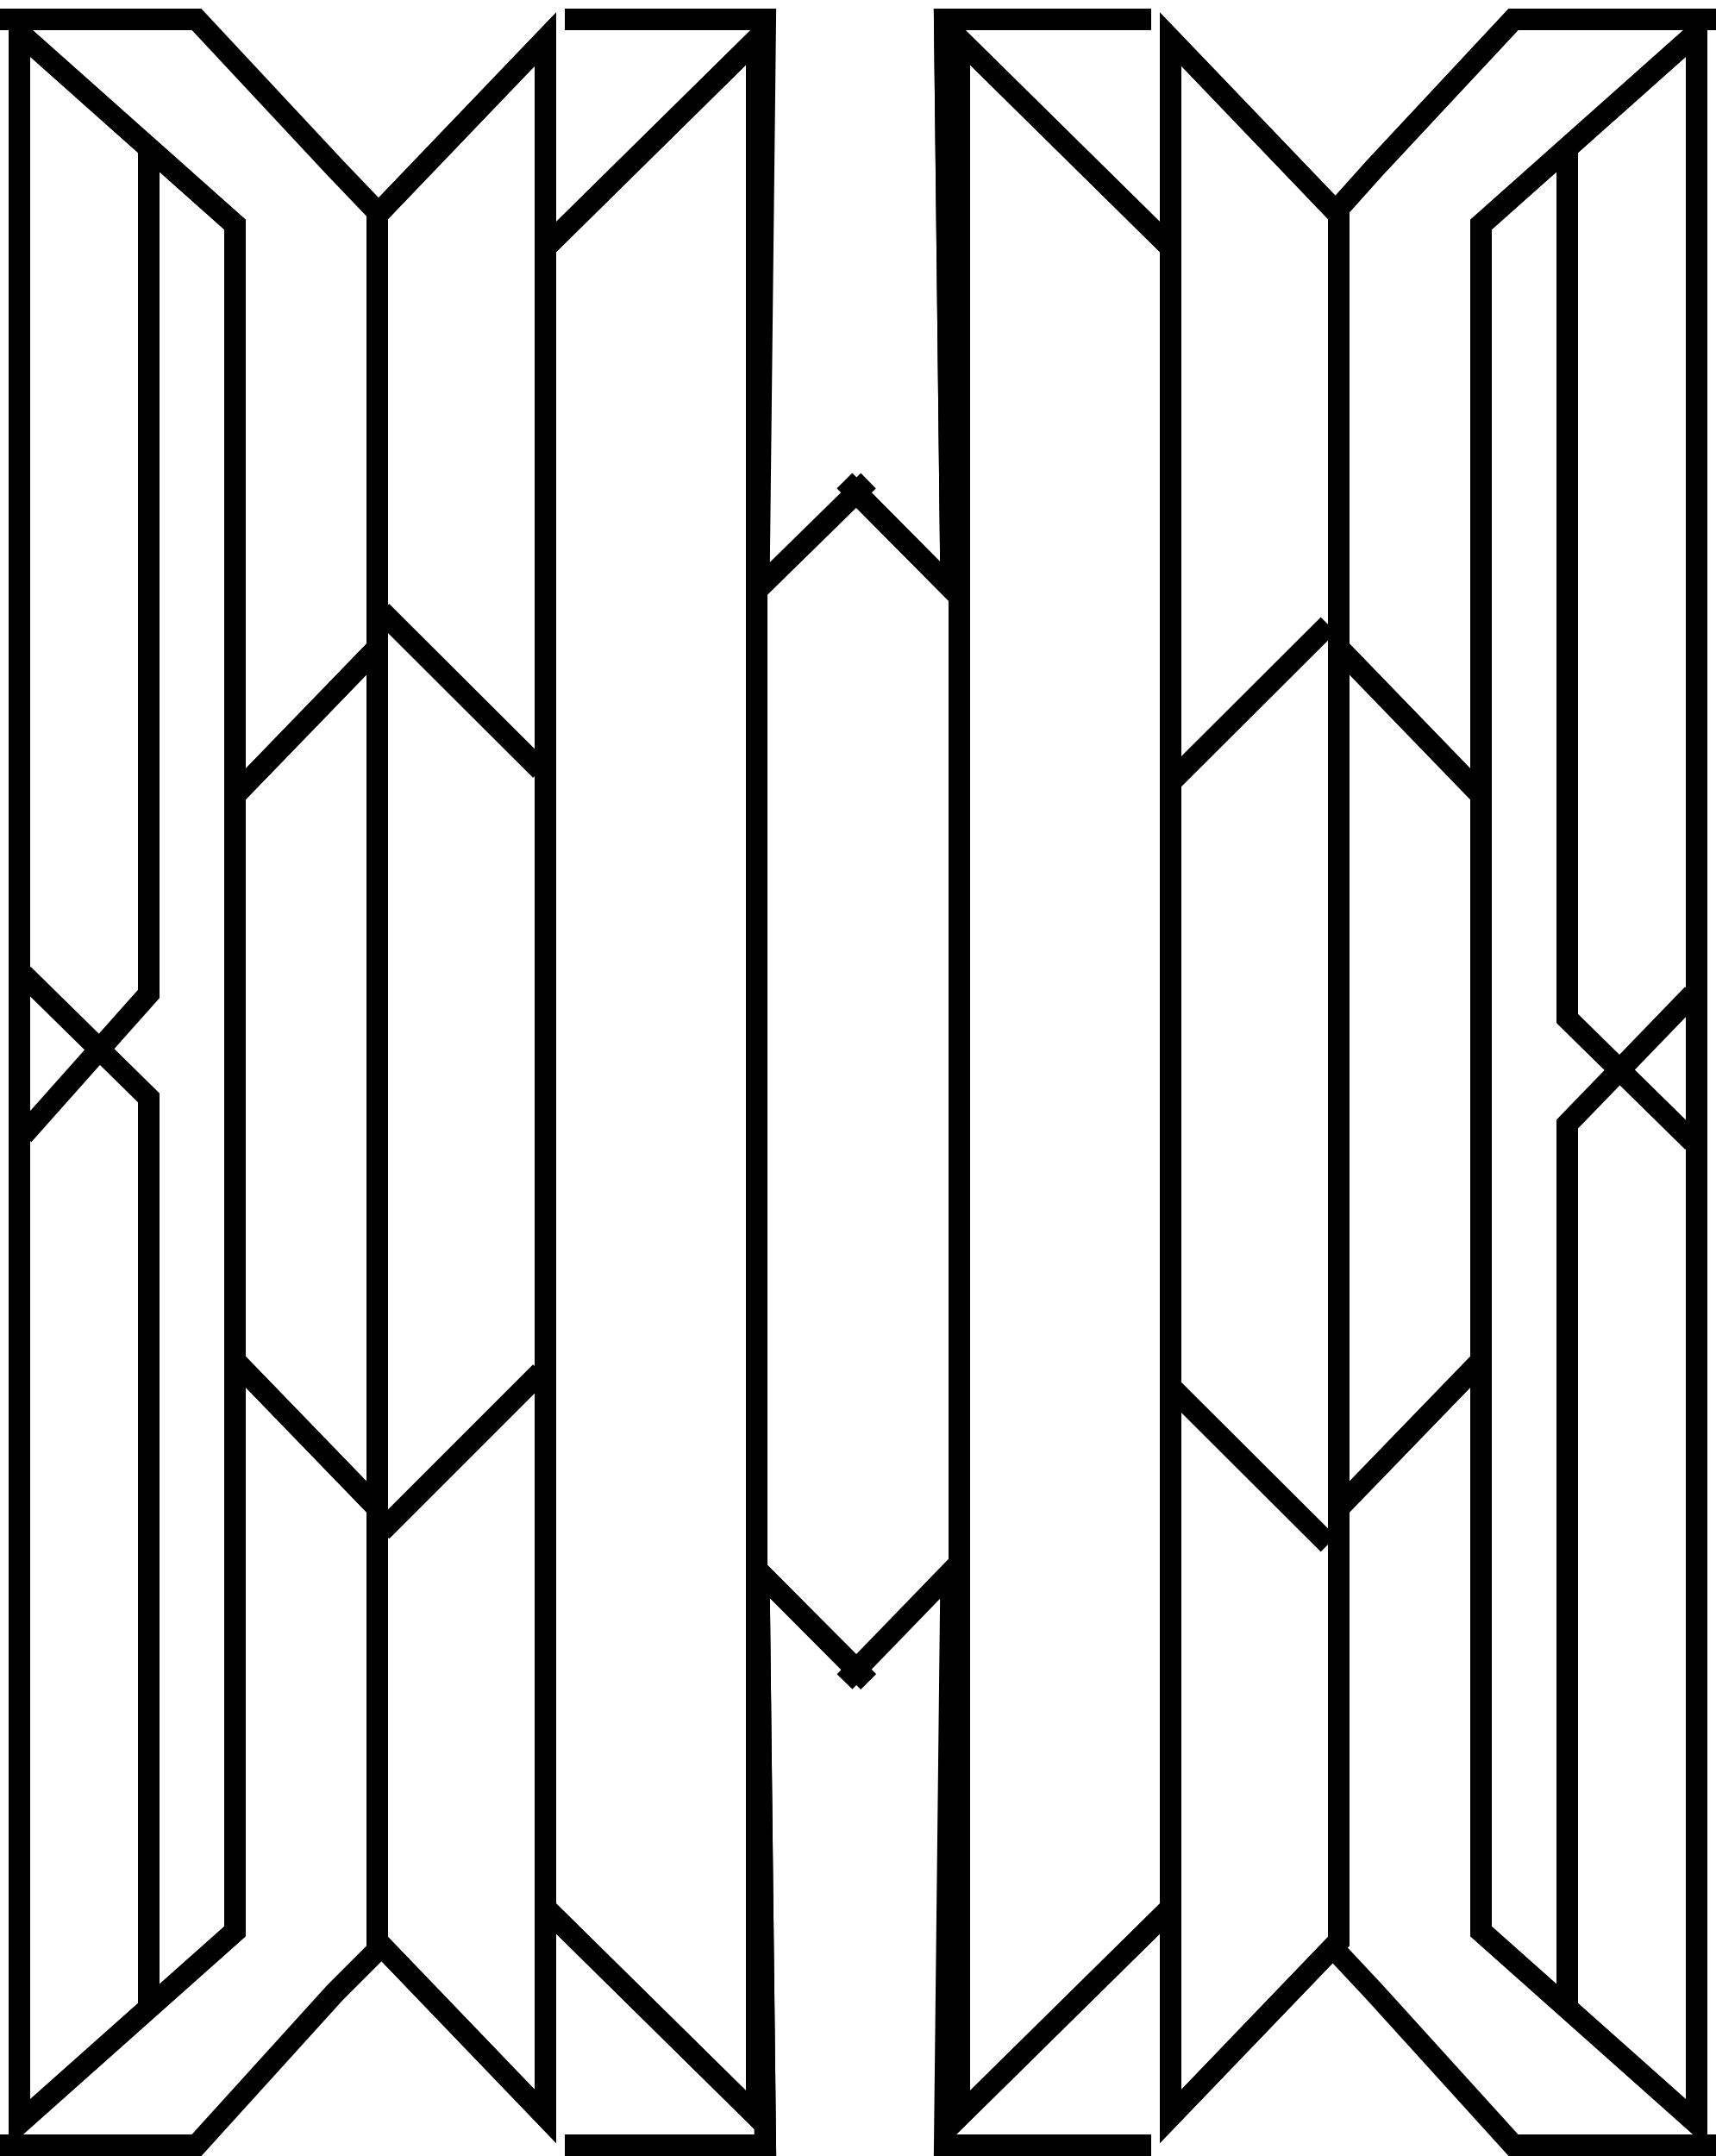
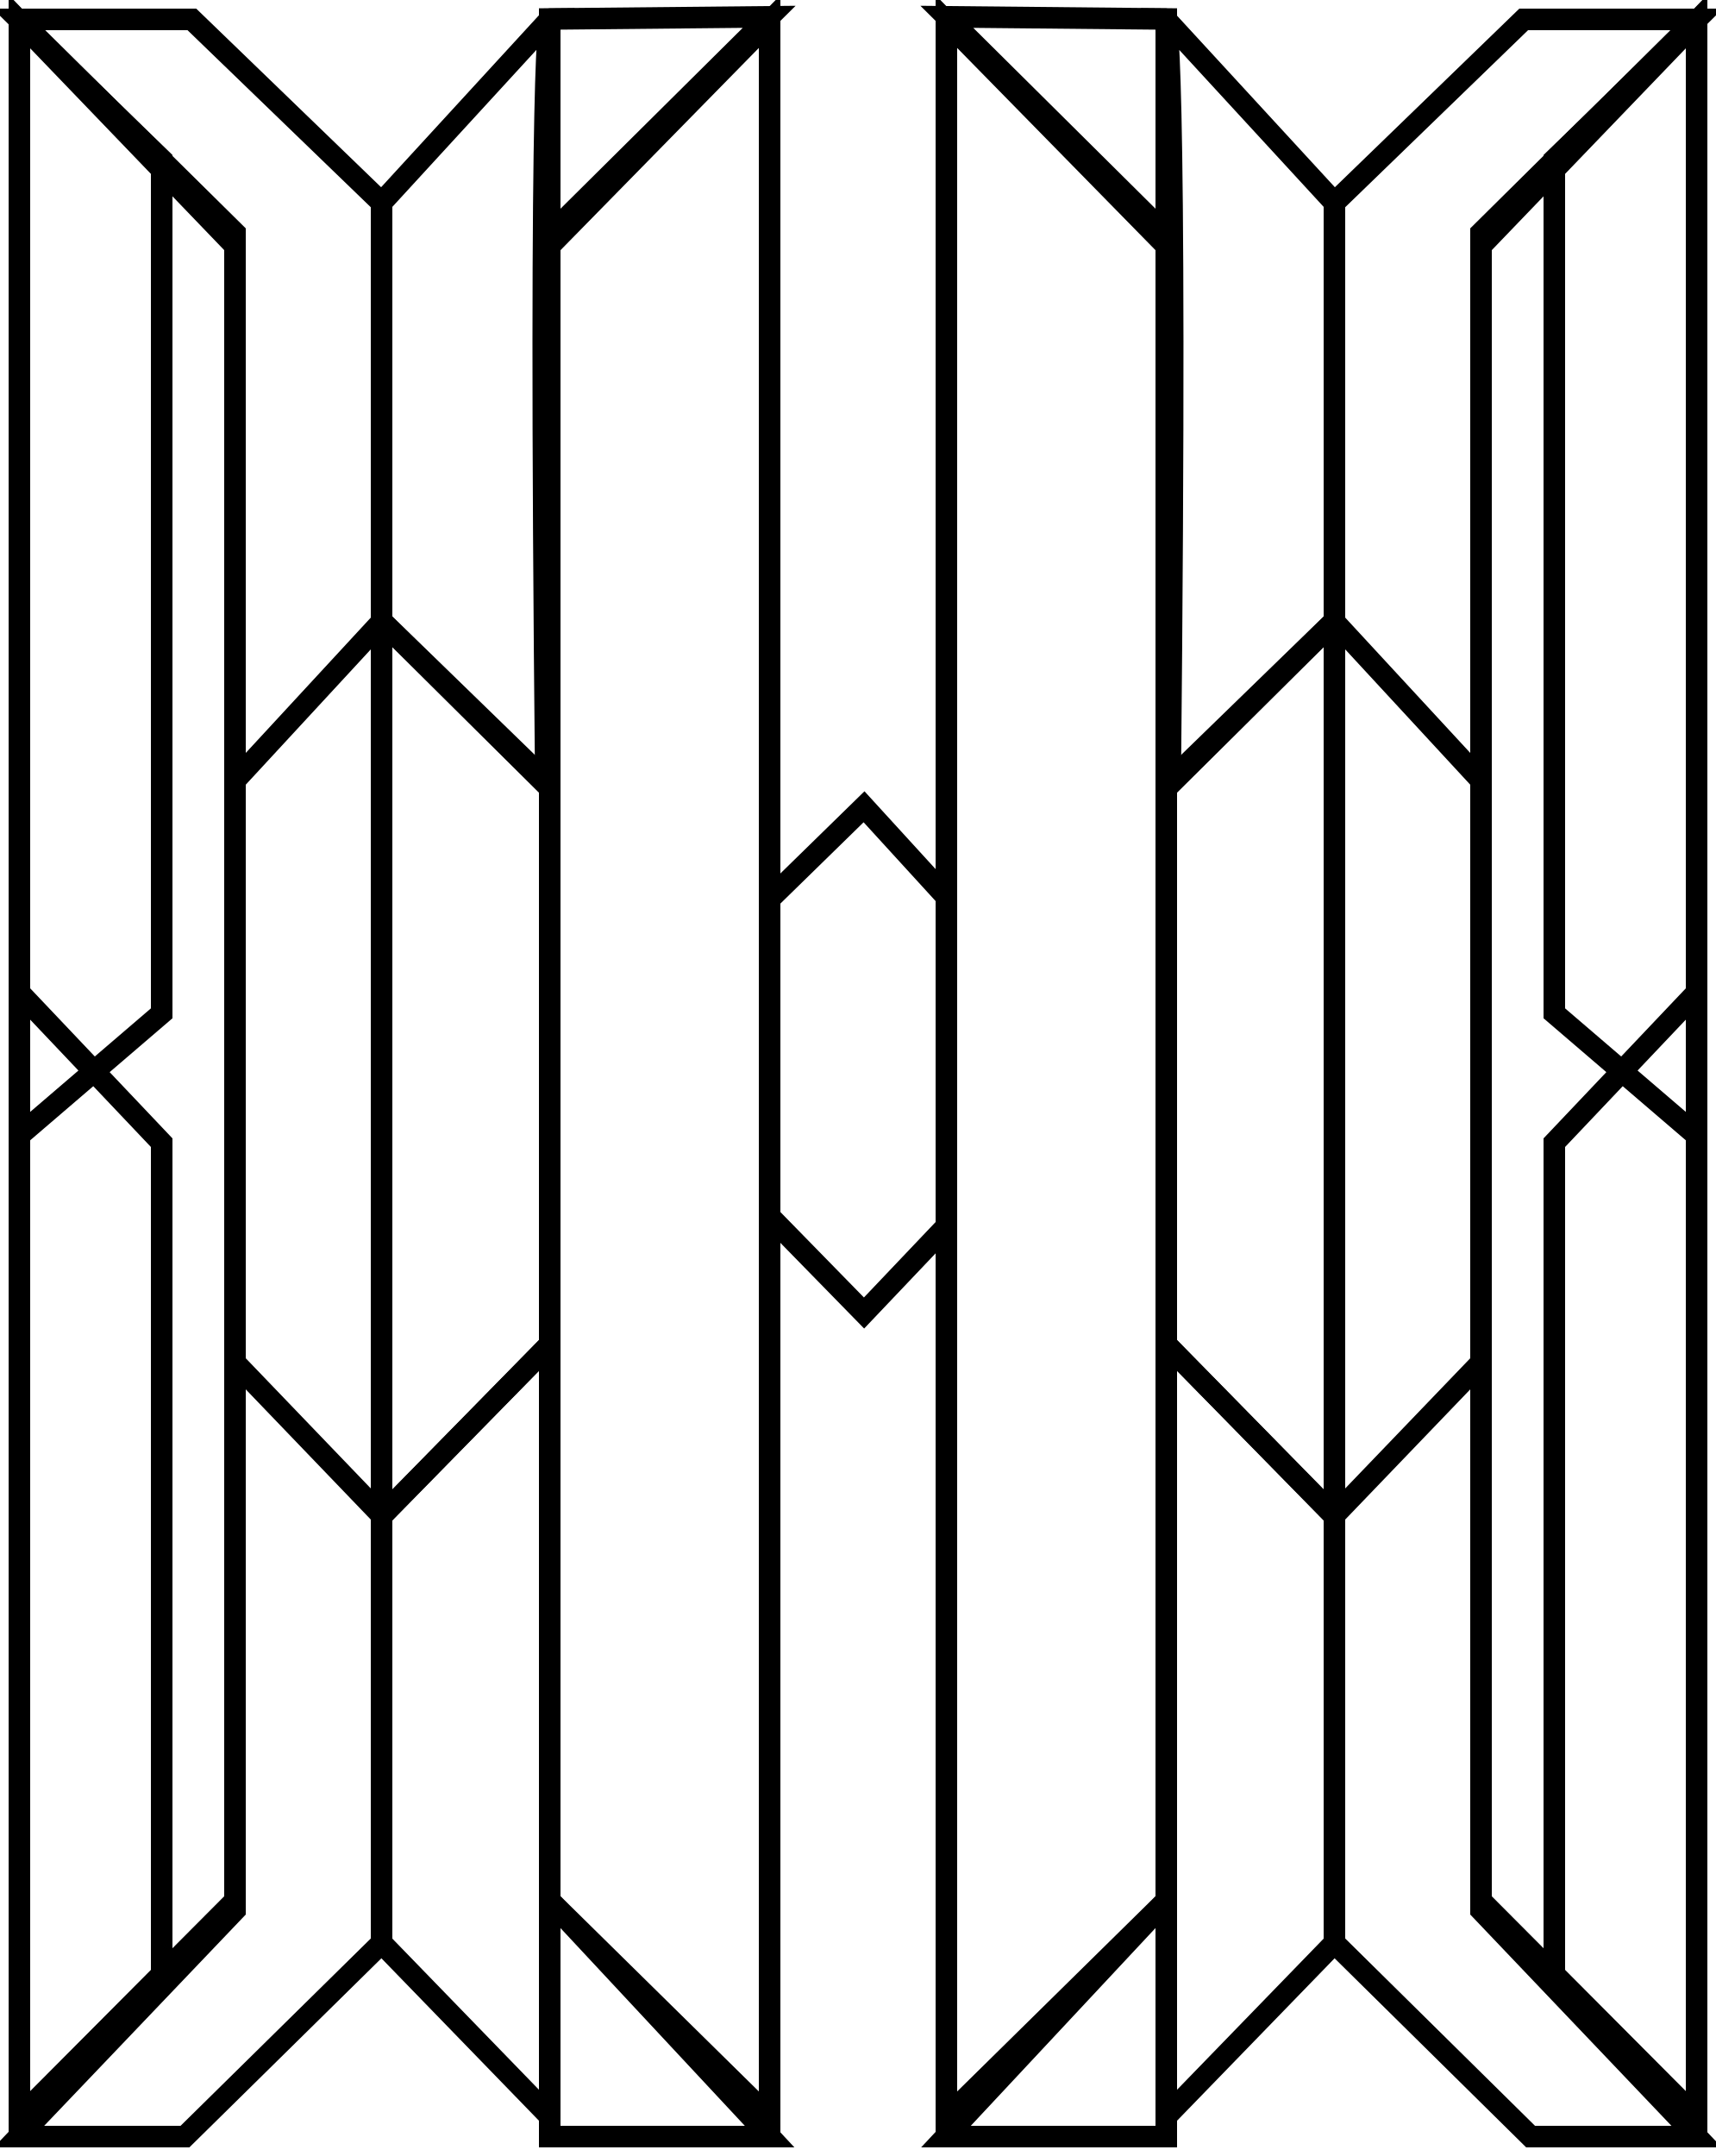
<svg xmlns="http://www.w3.org/2000/svg" viewBox="0 0 398 500" class="fleuron tiffany">
  <style> html svg.fleuron { display: block; width: 150px; margin: 2rem auto; } .big &gt; svg.fleuron { width: 300px; } .small &gt; svg.fleuron { width: 80px; } .fleuron.tiffany { fill: none; stroke: currentColor; stroke-width: 5; } </style>
-   <path d="M222.5 134v356.8l49-48.3V9.1l39 40.7v299.9l33-34.1V52.1l50-44.5V269" />
-   <path d="M398 4.5h-47L318.8 39l-10.3 11.5" />
-   <path d="M267 4.5h-47.9l1.5 131.9-24.7-24.9" />
-   <path d="M308.1 358.1l-36.9-36.8" />
-   <path d="M222.5 134v356.8l49-48.3V9.1l39 40.7v299.9l33-34.1V52.1l50-44.5V269" />
-   <path d="M392.6 264.8l-29.1-28.6V35" />
-   <path d="M398 4.5h-47L318.8 39l-10.3 11.5" />
-   <path d="M267 4.5h-47.9l1.5 131.9-24.7-24.9" />
-   <path d="M175.5 134v356.8l-49-48.3V9.1l-39 40.7v299.9l-33-34.1V52.1L4.5 7.6V266" />
-   <path d="M88.5 355.1l36.9-36.9" />
-   <path d="M175.5 134v356.8l-49-48.3V9.1l-39 40.7v299.9l-33-34.1V52.1L4.5 7.6V266" />
-   <path d="M5.4 263.2l29.1-32.7V35" />
-   <path d="M0 4.5h45.6L77.8 39l11 11.5" />
-   <path d="M131 4.5h46.5L176 136.4l25.4-24.9" />
-   <path d="M175.5 366V9.1l-49 48.3v433.4l-39-40.6V150.3l-33 34.1v263.5l-50 44.5V225" />
-   <path d="M5.4 226l29.1 28.6V465" />
-   <path d="M131 497.5h46.5l-1.5-133 25.4 25.5" />
-   <path d="M88.5 141.8l36.9 36.8" />
-   <path d="M175.5 366V9.1l-49 48.3v433.4l-39-40.6V150.3l-33 34.1v263.5l-50 44.5V225" />
-   <path d="M0 497.5h45.6L77.8 462l11-11" />
-   <path d="M131 497.5h46.5l-1.5-133 25.4 25.5" />
-   <path d="M222.5 366V9.1l49 48.3v433.4l39-40.6V150.3l33 34.1v263.5l50 44.5V231" />
-   <path d="M308.1 144.9l-36.9 36.8" />
-   <path d="M222.5 366V9.1l49 48.3v433.4l39-40.6V150.3l33 34.1v263.5l50 44.5V231" />
-   <path d="M392.6 230.6l-29.1 30.1V465" />
-   <path d="M398 497.5h-47L318.8 462l-10.3-11" />
-   <path d="M267 497.5h-47.9l1.5-133-24.7 25.5" />
+   <path d="M219.5 5v486l51-50.2V57z" />
+   <path d="M393.5 5v486l-50-50.2V57z" />
+   <path d="M270.5 181.9l38.9-37.8 34.1 36.9v135l-34.1 35.5-38.9-39.7z" />
+   <path d="M219.4 495.5h51.1v-54.7z" />
+   <path d="M270.5 54.4v-50l-50.9-.5z" />
+   <path d="M393.5 495.5H355l-45.5-44.9V47l43.9-42.5h40.1l-50 49.5v389z" />
+   <path d="M270.5 490.8l39-40.2v-99.1l-39-39.7v179z" />
+   <path d="M270.3 4.4L309.5 47v97.1l-38.1 37.8c1.8-177.5-1.1-177.5-1.1-177.5z" />
+   <path d="M360.5 37v198l33 28.3V491l-33-31.1V265l33-34.8V5z" />
+   <path d="M178.5 5v486l-51-50.2V57z" />
+   <path d="M4.5 5v486l50-50.2V57z" />
+   <path d="M127.5 181.9l-38.9-37.8L54.5 181v135l34.1 35.5 38.9-39.7z" />
+   <path d="M178.5 495.5h-51v-54.7z" />
+   <path d="M127.5 54.4v-50l50.9-.5z" />
+   <path d="M4.4 495.5h38.5l45.6-44.9V47l-44-42.5H4.4L54.5 54v389z" />
+   <path d="M127.5 490.8l-39-40.2v-99.1l39-39.7v179z" />
+   <path d="M127.6 4.4L88.5 47v97.1l38.1 37.8c-1.8-177.5 1-177.5 1-177.5z" />
+   <path d="M37.5 37v198l-33 28.3V491l33-31.1V265l-33-34.8V5z" />
+   <path d="M178.5 208.5l21.9-21.4 19.1 20.9v76.4l-19.1 20.1-21.9-22.4z" />
</svg>
